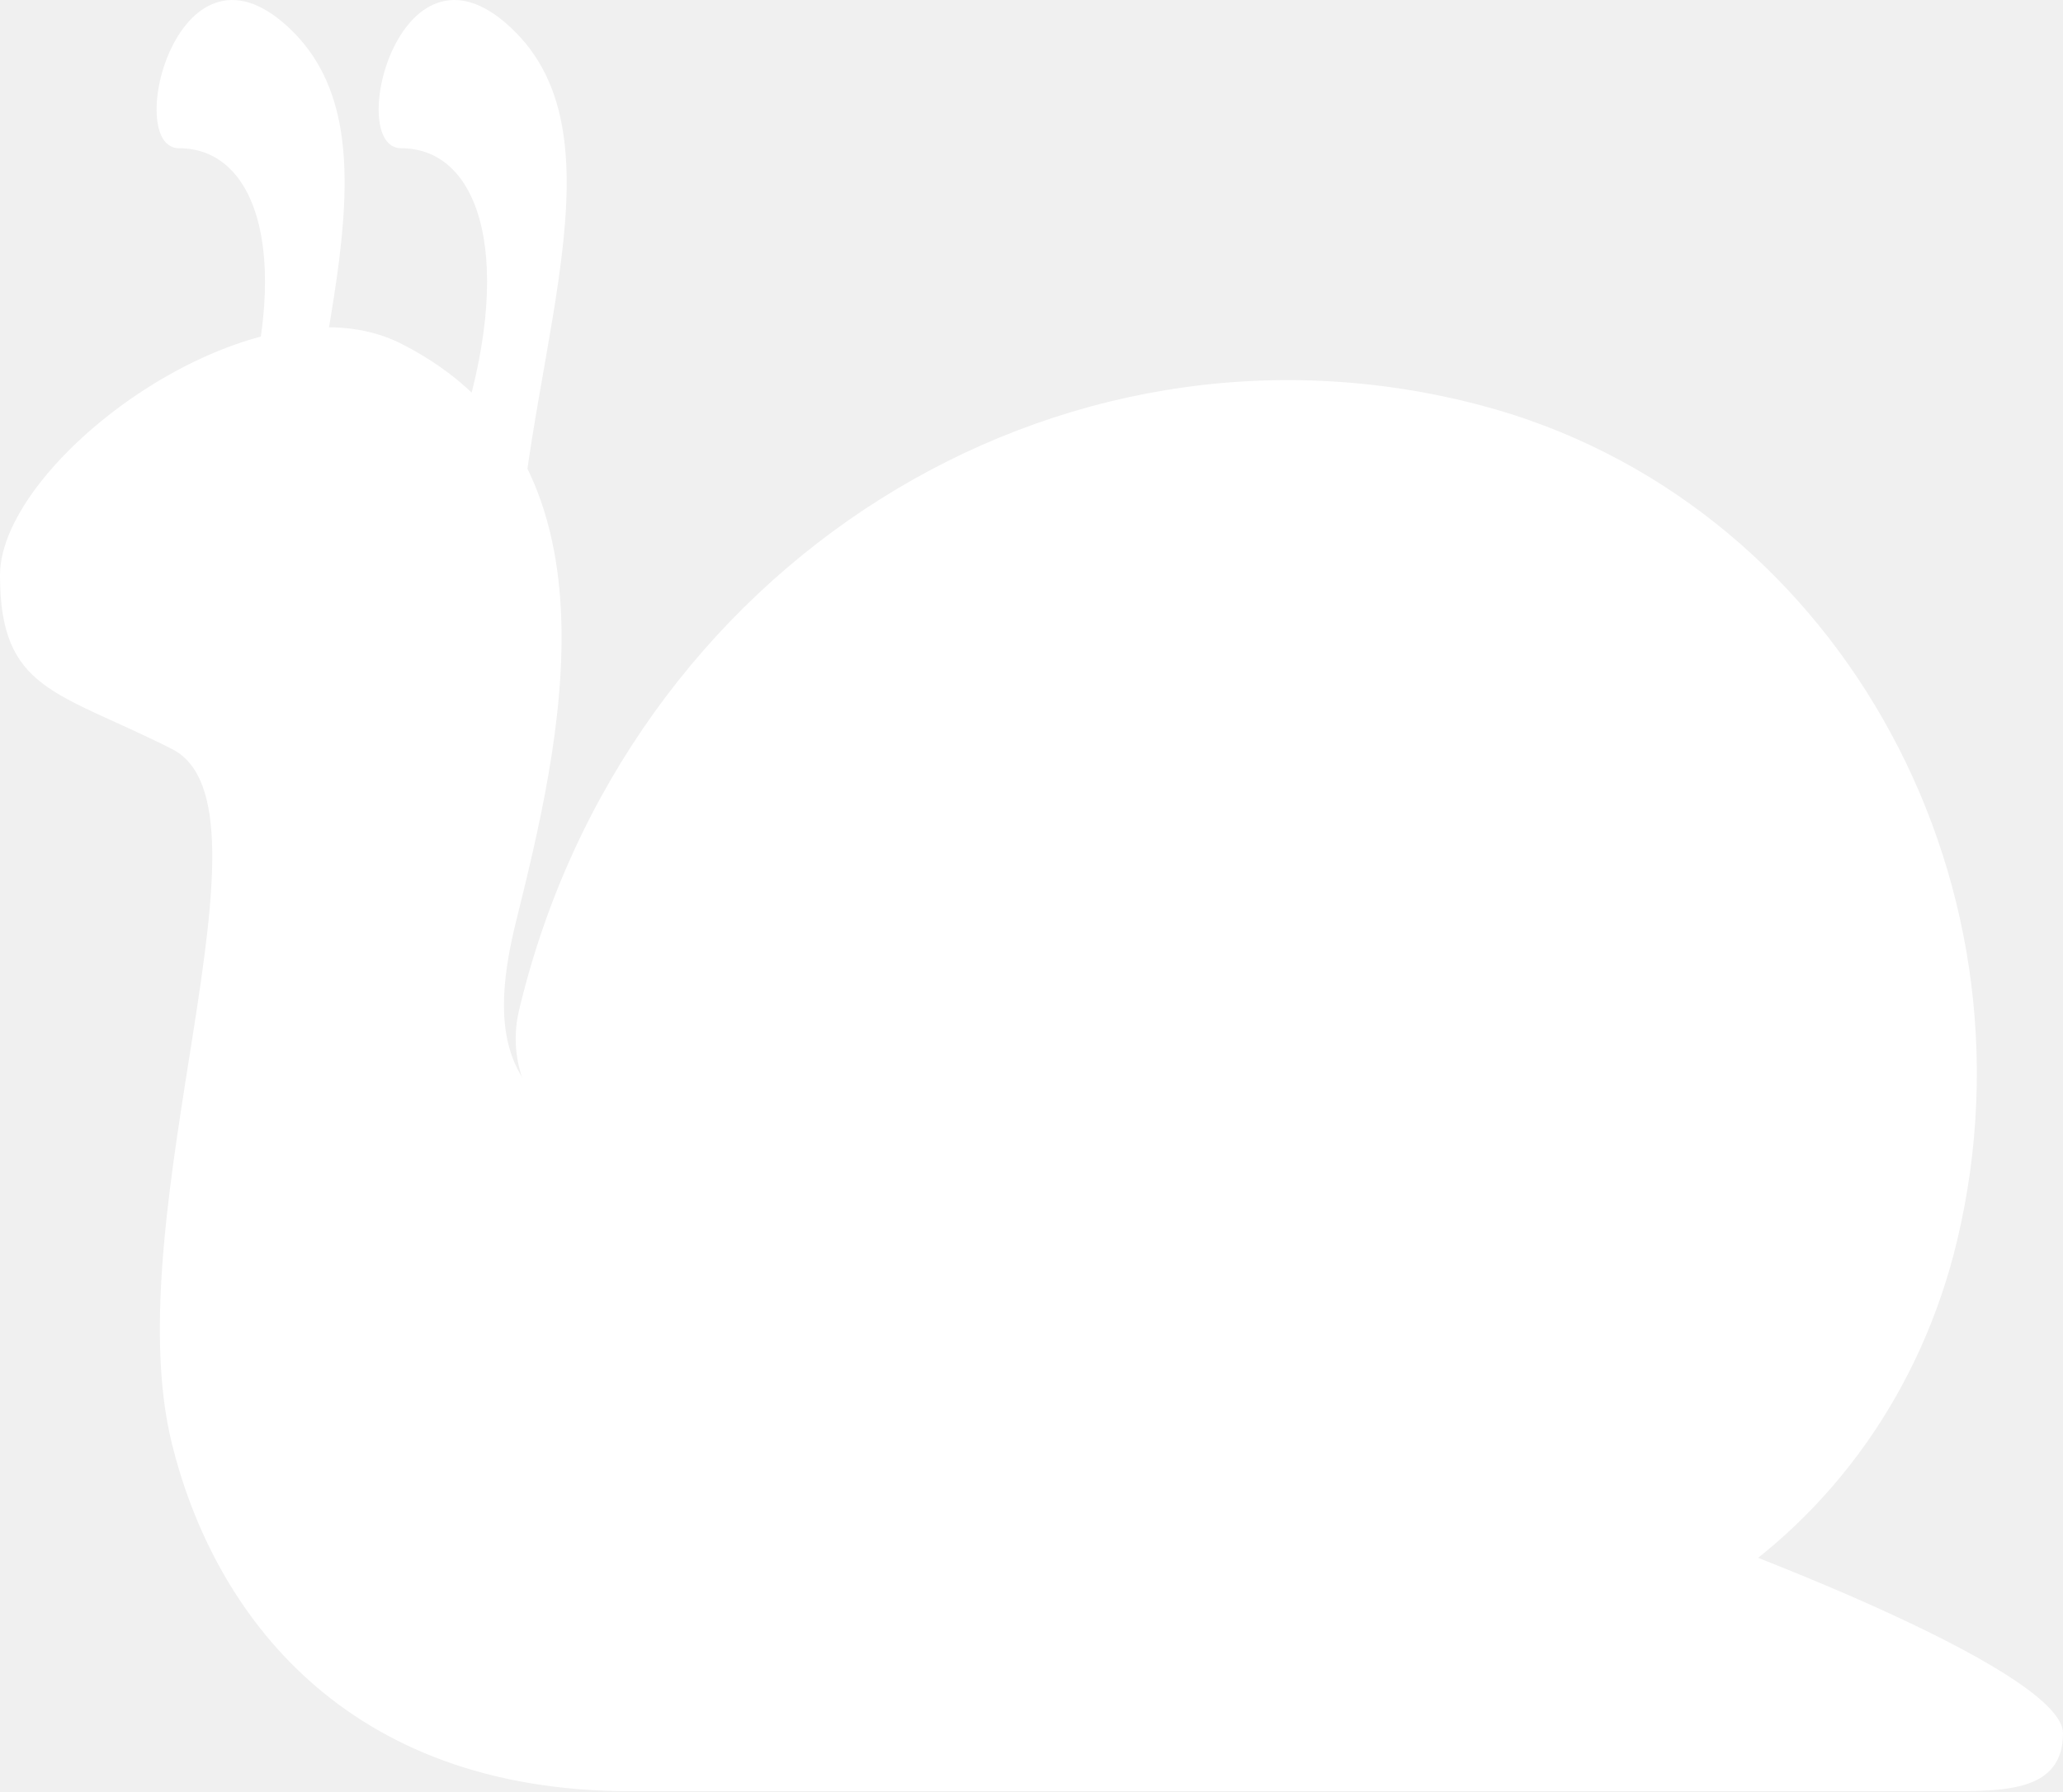
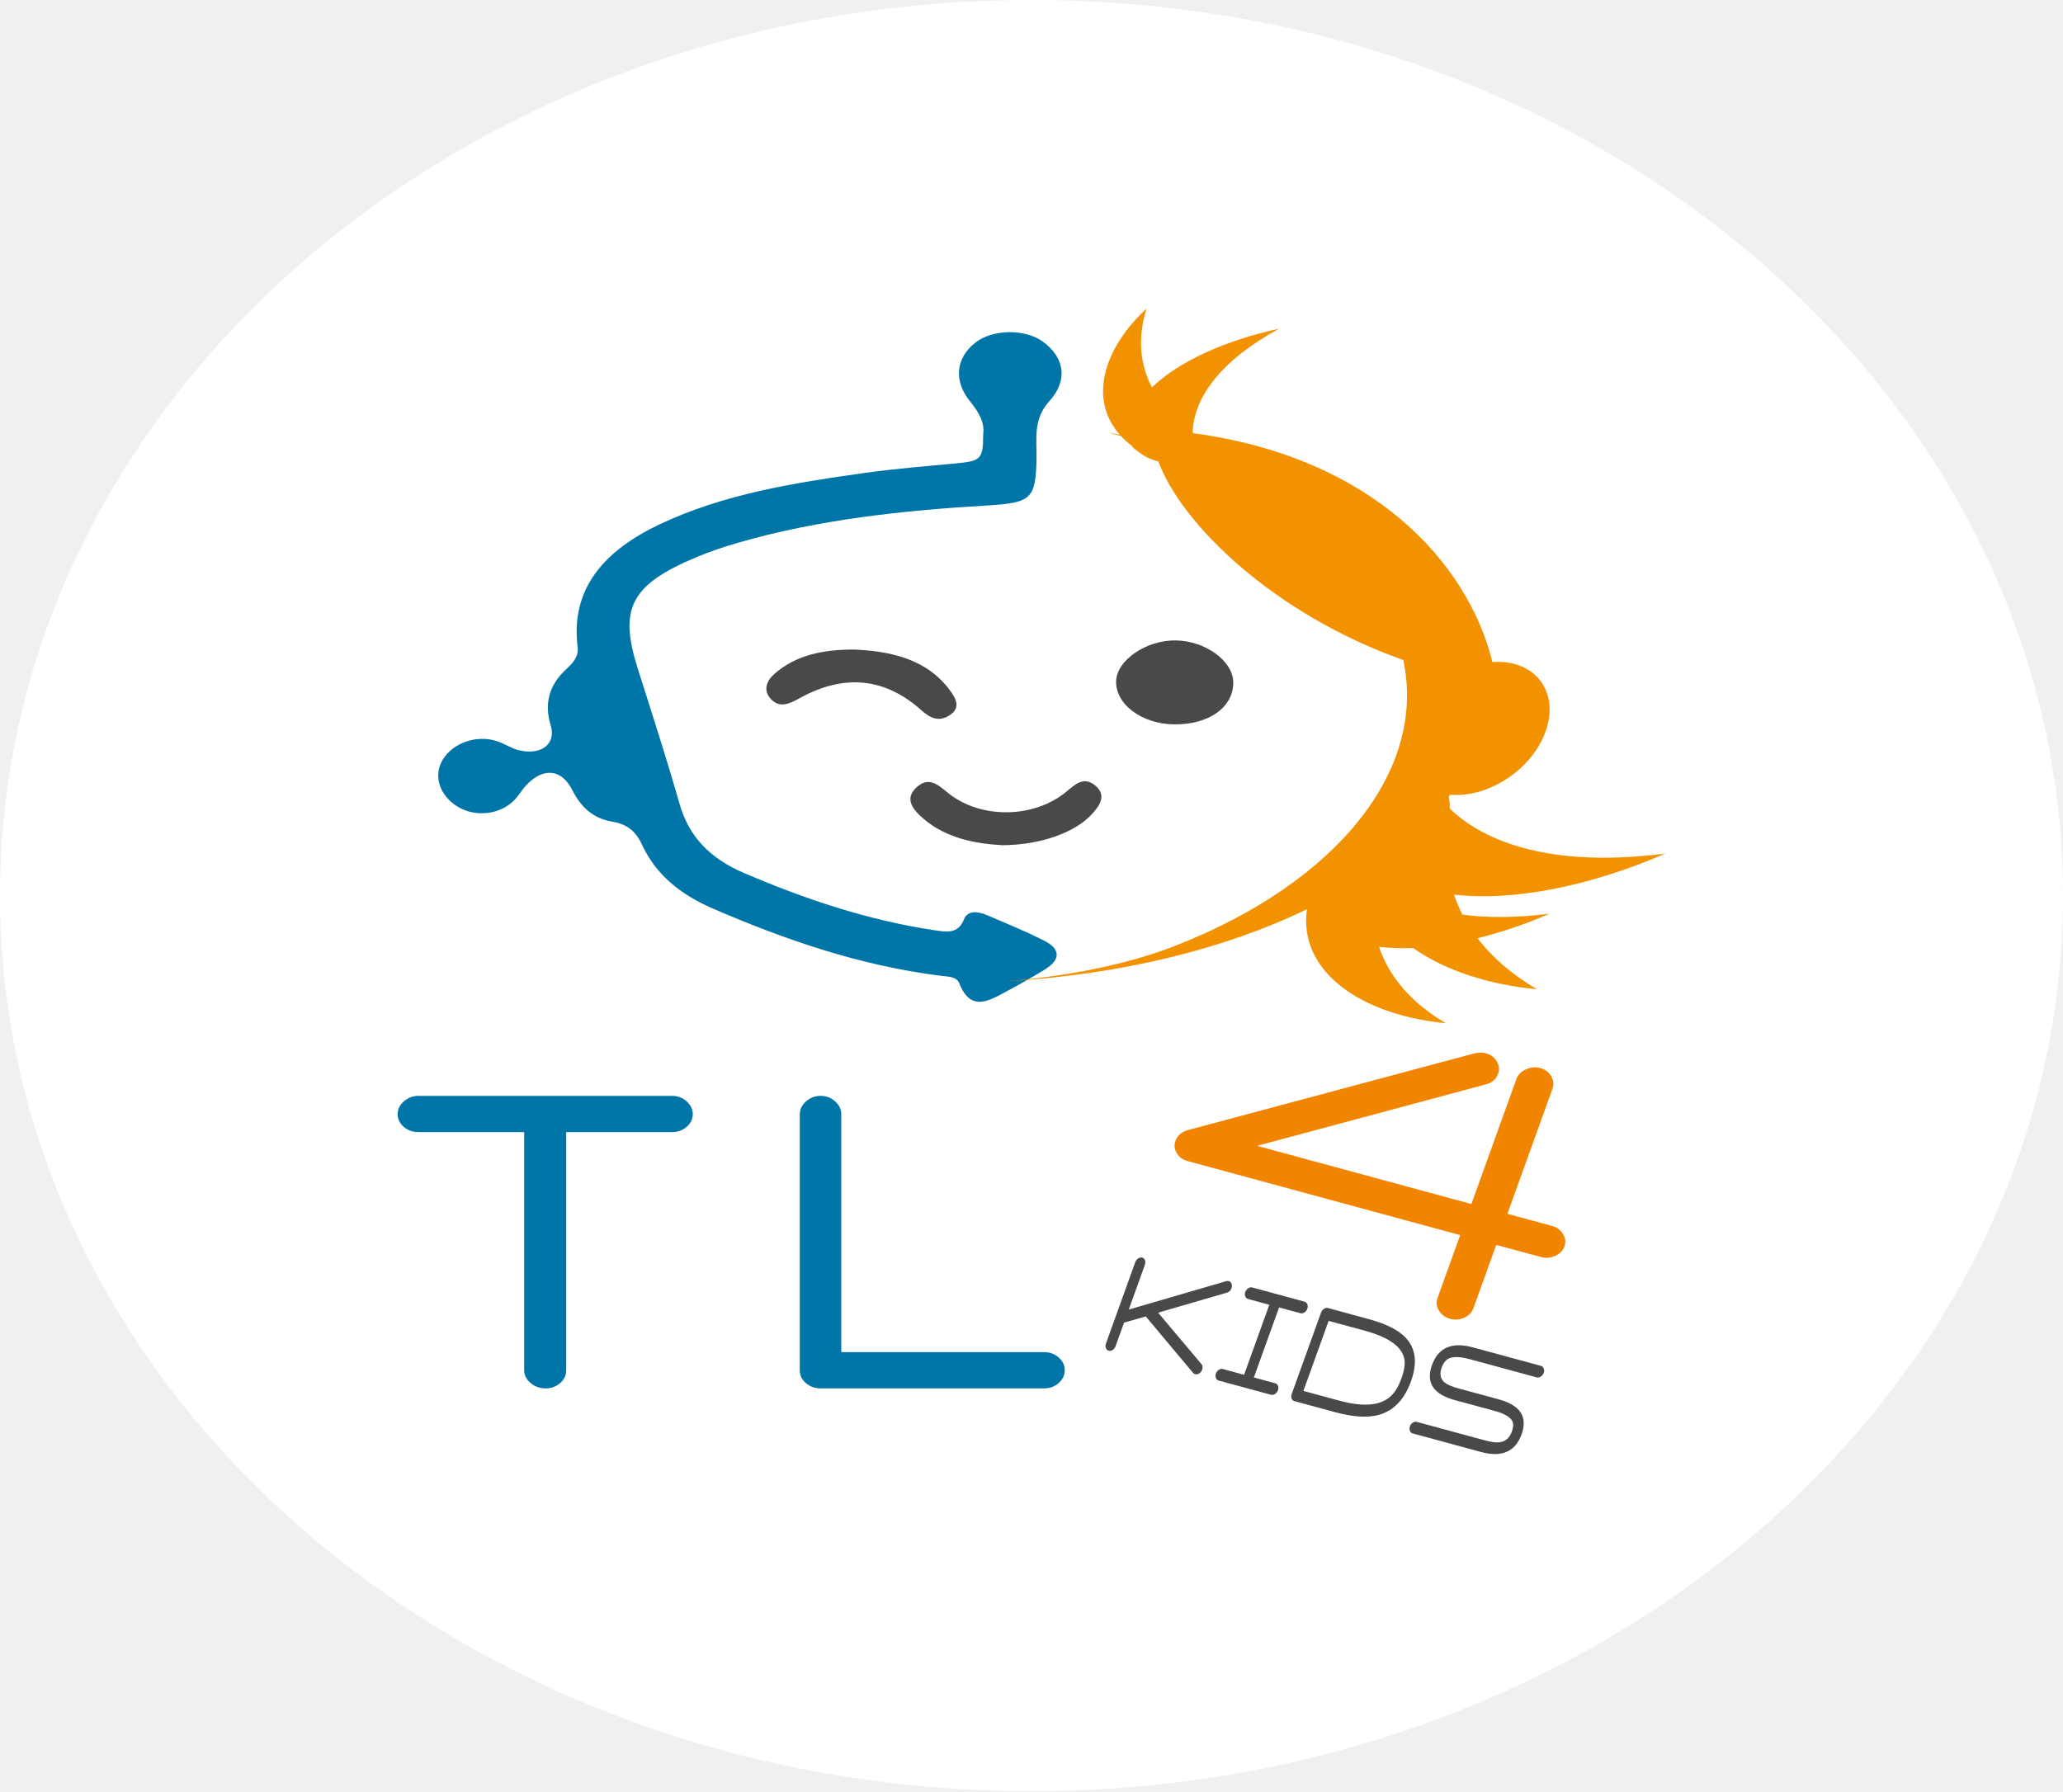
- <svg xmlns="http://www.w3.org/2000/svg" version="1.1" width="144.97" height="125.893" viewBox="0,0,144.97,125.893">
-   <g transform="translate(-167.5152,-117.0535)">
-     <g data-paper-data="{&quot;isPaintingLayer&quot;:true}" fill="#ffffff" fill-rule="nonzero" stroke="none" stroke-width="1" stroke-linecap="butt" stroke-linejoin="miter" stroke-miterlimit="10" stroke-dasharray="" stroke-dashoffset="0" style="mix-blend-mode: normal">
-       <path d="M199.731,147.82c4.027,-12.209 1.667,-20.348 -4.027,-20.348c-4.027,0 0,-16.278 8.054,-8.139c8.054,8.139 0,24.418 0,40.696c0,4.066 -8.054,0 -4.027,-12.209zM184.126,147.82c4.027,-12.209 1.667,-20.348 -4.027,-20.348c-4.027,0 0,-16.278 8.054,-8.139c8.054,8.139 0,24.418 0,40.696c0,4.066 -8.054,0 -4.027,-12.209z" />
-       <path d="M312.485,238.877c0,4.07 -4.027,4.07 -8.054,4.07h-92.62c-20.135,0 -29.284,-12.575 -32.215,-24.418c-4.027,-16.278 8.054,-44.766 0,-48.835c-8.054,-4.07 -12.081,-4.07 -12.081,-12.209c0,-8.139 18,-21.426 28.189,-16.278c16.108,8.139 11.143,28.21 8.054,40.696c-3.544,14.333 4.49,14.626 20.135,20.348c19.893,7.272 49.612,18.069 56.377,20.348c12.081,4.07 32.215,12.209 32.215,16.278z" />
-       <path d="M254.135,149.342c25.68,0 46.499,18.22 46.499,40.696c0,22.468 -9.194,44.766 -34.873,44.766c-38.751,0 -42.625,-32.557 -54.251,-36.626c-3.677,-1.286 16.945,-48.831 42.625,-48.835z" />
-       <path d="M258.443,233.599c-8.368,-2.194 -15.415,-7.679 -19.857,-15.452c-4.438,-7.769 -5.726,-16.885 -3.636,-25.667c1.776,-7.455 6.206,-13.739 12.475,-17.691c6.274,-3.96 13.635,-5.107 20.731,-3.243c6.254,1.648 11.183,6.605 13.522,13.621c2.324,6.947 0.33,13.202 -4.301,17.088c-5.167,4.334 -14.654,3.178 -11.626,0c3.874,-4.07 3.874,-12.209 -1.353,-14.915c-2.847,-1.473 -6.274,-0.309 -8.996,1.404c-2.722,1.717 -4.647,4.444 -5.412,7.679c-1.091,4.57 -0.415,9.307 1.889,13.352c2.307,4.041 5.976,6.894 10.325,8.029c5.94,1.567 12.105,0.594 17.36,-2.71c5.251,-3.309 8.96,-8.571 10.446,-14.809c4.091,-17.186 -5.899,-34.665 -22.261,-38.962c-21.5,-5.64 -43.354,8.131 -48.726,30.701c-1.043,4.363 -5.267,7.024 -9.403,5.921c-4.148,-1.091 -6.673,-5.51 -5.634,-9.873c7.446,-31.283 37.753,-50.374 67.524,-42.548c24.657,6.475 39.702,32.809 33.54,58.704c-2.493,10.463 -8.71,19.278 -17.509,24.816c-6.052,3.817 -12.822,5.771 -19.7,5.771c-3.125,0 -6.278,-0.407 -9.399,-1.217z" />
+ <svg xmlns="http://www.w3.org/2000/svg" version="1.1" width="144.97" height="125.893" viewBox="0,0,144.97,125.893" id="svg14">
+   <defs id="defs18">
+     <meshgradient id="meshgradient902" gradientUnits="userSpaceOnUse" x="-55.13" y="-66.136">
+       <meshrow id="meshrow904">
+         <meshpatch id="meshpatch906">
+           <stop path="c 21.021,0  42.042,0  63.063,0" style="stop-color:#ffffff;stop-opacity:1" id="stop908" />
+           <stop path="c 0,26.006  0,52.011  0,78.016" style="stop-color:#000000;stop-opacity:1" id="stop910" />
+           <stop path="c -21.021,0  -42.042,0  -63.063,0" style="stop-color:#ffffff;stop-opacity:1" id="stop912" />
+           <stop path="c 0,-26.006  0,-52.011  0,-78.016" style="stop-color:#000000;stop-opacity:1" id="stop914" />
+         </meshpatch>
+       </meshrow>
+     </meshgradient>
+     <meshgradient id="meshgradient916" gradientUnits="userSpaceOnUse" x="-9.292" y="0">
+       <meshrow id="meshrow918">
+         <meshpatch id="meshpatch920">
+           <stop path="c 6.44,0  12.881,0  19.322,0" style="stop-color:#ffffff;stop-opacity:1" id="stop922" />
+           <stop path="c 0,2.484  0,4.968  0,7.453" style="stop-color:#000000;stop-opacity:1" id="stop924" />
+           <stop path="c -6.44,0  -12.881,0  -19.322,0" style="stop-color:#ffffff;stop-opacity:1" id="stop926" />
+           <stop path="c 0,-2.484  0,-4.968  0,-7.453" style="stop-color:#000000;stop-opacity:1" id="stop928" />
+         </meshpatch>
+       </meshrow>
+     </meshgradient>
+     <meshgradient id="meshgradient930" gradientUnits="userSpaceOnUse" x="-8.952" y="-8.071">
+       <meshrow id="meshrow932">
+         <meshpatch id="meshpatch934">
+           <stop path="c 6.411,0  12.821,0  19.232,0" style="stop-color:#ffffff;stop-opacity:1" id="stop936" />
+           <stop path="c 0,2.69  0,5.381  0,8.071" style="stop-color:#000000;stop-opacity:1" id="stop938" />
+           <stop path="c -6.411,0  -12.821,0  -19.232,0" style="stop-color:#ffffff;stop-opacity:1" id="stop940" />
+           <stop path="c 0,-2.69  0,-5.381  0,-8.071" style="stop-color:#000000;stop-opacity:1" id="stop942" />
+         </meshpatch>
+       </meshrow>
+     </meshgradient>
+     <meshgradient id="meshgradient944" gradientUnits="userSpaceOnUse" x="-46.18" y="-12.655">
+       <meshrow id="meshrow946">
+         <meshpatch id="meshpatch948">
+           <stop path="c 22.237,0  44.473,0  66.71,0" style="stop-color:#ffffff;stop-opacity:1" id="stop950" />
+           <stop path="c 0,27.755  0,55.509  0,83.264" style="stop-color:#000000;stop-opacity:1" id="stop952" />
+           <stop path="c -22.237,0  -44.473,0  -66.71,0" style="stop-color:#ffffff;stop-opacity:1" id="stop954" />
+           <stop path="c 0,-27.755  0,-55.509  0,-83.264" style="stop-color:#000000;stop-opacity:1" id="stop956" />
+         </meshpatch>
+       </meshrow>
+     </meshgradient>
+     <meshgradient id="meshgradient958" gradientUnits="userSpaceOnUse" x="-5.88" y="-0.001">
+       <meshrow id="meshrow960">
+         <meshpatch id="meshpatch962">
+           <stop path="c 3.951,0  7.901,0  11.852,0" style="stop-color:#ffffff;stop-opacity:1" id="stop964" />
+           <stop path="c 0,3.261  0,6.522  0,9.783" style="stop-color:#000000;stop-opacity:1" id="stop966" />
+           <stop path="c -3.951,0  -7.901,0  -11.852,0" style="stop-color:#ffffff;stop-opacity:1" id="stop968" />
+           <stop path="c 0,-3.261  0,-6.522  0,-9.783" style="stop-color:#000000;stop-opacity:1" id="stop970" />
+         </meshpatch>
+       </meshrow>
+     </meshgradient>
+     <meshgradient id="meshgradient972" gradientUnits="userSpaceOnUse" x="-9.774" y="-0.535">
+       <meshrow id="meshrow974">
+         <meshpatch id="meshpatch976">
+           <stop path="c 4.263,0  8.526,0  12.789,0" style="stop-color:#ffffff;stop-opacity:1" id="stop978" />
+           <stop path="c 0,4.54  0,9.081  0,13.621" style="stop-color:#000000;stop-opacity:1" id="stop980" />
+           <stop path="c -4.263,0  -8.526,0  -12.789,0" style="stop-color:#ffffff;stop-opacity:1" id="stop982" />
+           <stop path="c 0,-4.54  0,-9.081  0,-13.621" style="stop-color:#000000;stop-opacity:1" id="stop984" />
+         </meshpatch>
+       </meshrow>
+     </meshgradient>
+     <meshgradient id="meshgradient986" gradientUnits="userSpaceOnUse" x="-6.319" y="-0.541">
+       <meshrow id="meshrow988">
+         <meshpatch id="meshpatch990">
+           <stop path="c 3.11,0  6.22,0  9.33,0" style="stop-color:#ffffff;stop-opacity:1" id="stop992" />
+           <stop path="c 0,4.179  0,8.358  0,12.537" style="stop-color:#000000;stop-opacity:1" id="stop994" />
+           <stop path="c -3.11,0  -6.22,0  -9.33,0" style="stop-color:#ffffff;stop-opacity:1" id="stop996" />
+           <stop path="c 0,-4.179  0,-8.358  0,-12.537" style="stop-color:#000000;stop-opacity:1" id="stop998" />
+         </meshpatch>
+       </meshrow>
+     </meshgradient>
+     <meshgradient id="meshgradient1000" gradientUnits="userSpaceOnUse" x="-11.141" y="-4.437">
+       <meshrow id="meshrow1002">
+         <meshpatch id="meshpatch1004">
+           <stop path="c 4.169,0  8.338,0  12.507,0" style="stop-color:#ffffff;stop-opacity:1" id="stop1006" />
+           <stop path="c 0,4.225  0,8.45  0,12.674" style="stop-color:#000000;stop-opacity:1" id="stop1008" />
+           <stop path="c -4.169,0  -8.338,0  -12.507,0" style="stop-color:#ffffff;stop-opacity:1" id="stop1010" />
+           <stop path="c 0,-4.225  0,-8.45  0,-12.674" style="stop-color:#000000;stop-opacity:1" id="stop1012" />
+         </meshpatch>
+       </meshrow>
+     </meshgradient>
+     <meshgradient id="meshgradient1014" gradientUnits="userSpaceOnUse" x="-11.341" y="-2.299">
+       <meshrow id="meshrow1016">
+         <meshpatch id="meshpatch1018">
+           <stop path="c 4.541,0  9.082,0  13.622,0" style="stop-color:#ffffff;stop-opacity:1" id="stop1020" />
+           <stop path="c 0,4.225  0,8.451  0,12.676" style="stop-color:#000000;stop-opacity:1" id="stop1022" />
+           <stop path="c -4.541,0  -9.082,0  -13.622,0" style="stop-color:#ffffff;stop-opacity:1" id="stop1024" />
+           <stop path="c 0,-4.225  0,-8.451  0,-12.676" style="stop-color:#000000;stop-opacity:1" id="stop1026" />
+         </meshpatch>
+       </meshrow>
+     </meshgradient>
+     <meshgradient id="meshgradient1028" gradientUnits="userSpaceOnUse" x="-29.853" y="-31.954">
+       <meshrow id="meshrow1030">
+         <meshpatch id="meshpatch1032">
+           <stop path="c 9.951,0  19.902,0  29.853,0" style="stop-color:#ffffff;stop-opacity:1" id="stop1034" />
+           <stop path="c 0,11.36  0,22.72  0,34.08" style="stop-color:#000000;stop-opacity:1" id="stop1036" />
+           <stop path="c -9.951,0  -19.902,0  -29.853,0" style="stop-color:#ffffff;stop-opacity:1" id="stop1038" />
+           <stop path="c 0,-11.36  0,-22.72  0,-34.08" style="stop-color:#000000;stop-opacity:1" id="stop1040" />
+         </meshpatch>
+       </meshrow>
+     </meshgradient>
+     <meshgradient id="meshgradient1042" gradientUnits="userSpaceOnUse" x="-26.803" y="-2.126">
+       <meshrow id="meshrow1044">
+         <meshpatch id="meshpatch1046">
+           <stop path="c 8.934,0  17.869,0  26.803,0" style="stop-color:#ffffff;stop-opacity:1" id="stop1048" />
+           <stop path="c 0,11.36  0,22.72  0,34.08" style="stop-color:#000000;stop-opacity:1" id="stop1050" />
+           <stop path="c -8.934,0  -17.869,0  -26.803,0" style="stop-color:#ffffff;stop-opacity:1" id="stop1052" />
+           <stop path="c 0,-11.36  0,-22.72  0,-34.08" style="stop-color:#000000;stop-opacity:1" id="stop1054" />
+         </meshpatch>
+       </meshrow>
+     </meshgradient>
+     <meshgradient id="meshgradient1056" gradientUnits="userSpaceOnUse" x="-39.439" y="-8.519">
+       <meshrow id="meshrow1058">
+         <meshpatch id="meshpatch1060">
+           <stop path="c 13.175,0  26.351,0  39.526,0" style="stop-color:#ffffff;stop-opacity:1" id="stop1062" />
+           <stop path="c 0,10.368  0,20.736  0,31.105" style="stop-color:#000000;stop-opacity:1" id="stop1064" />
+           <stop path="c -13.175,0  -26.351,0  -39.526,0" style="stop-color:#ffffff;stop-opacity:1" id="stop1066" />
+           <stop path="c 0,-10.368  0,-20.736  0,-31.105" style="stop-color:#000000;stop-opacity:1" id="stop1068" />
+         </meshpatch>
+       </meshrow>
+     </meshgradient>
+     <meshgradient id="meshgradient1070" gradientUnits="userSpaceOnUse" x="386.976" y="228.464">
+       <meshrow id="meshrow1072">
+         <meshpatch id="meshpatch1074">
+           <stop path="c 22.646,0  45.292,0  67.938,0" style="stop-color:#ffffff;stop-opacity:1" id="stop1076" />
+           <stop path="c 0,0.333  0,0.667  0,1" style="stop-color:#f39200;stop-opacity:1" id="stop1078" />
+           <stop path="c -22.646,0  -45.292,0  -67.938,0" style="stop-color:#ffffff;stop-opacity:1" id="stop1080" />
+           <stop path="c 0,-0.333  0,-0.667  0,-1" style="stop-color:#f39200;stop-opacity:1" id="stop1082" />
+         </meshpatch>
+       </meshrow>
+     </meshgradient>
+   </defs>
+   <g id="g1375" transform="matrix(0.6946663,0,0,-0.603255,-0.2008817,359.0308)">
+     <g id="g1345" transform="translate(-314.9097,194.9004)">
+       <circle style="fill:#ffffff;stroke-width:0.75" id="path1298" cx="419.544" cy="-295.911" transform="scale(1,-1)" r="104.345" />
+       <g id="g1296" transform="translate(0.6512206,-0.9472249)">
+         <g id="g168" transform="translate(414.0066,350.6233)" style="fill:url(#meshgradient902);fill-opacity:1">
+           <path d="m 0,0 c 0.166,1.315 -0.43,2.541 -1.311,3.786 -1.722,2.436 -1.453,5.066 0.501,6.86 1.715,1.575 4.988,1.656 6.8,0.167 C 8.204,8.995 8.649,6.334 6.686,3.833 5.009,1.698 5.433,-0.611 5.393,-2.908 5.311,-7.573 4.848,-8.009 0.35,-8.317 c -8.499,-0.58 -16.935,-1.621 -25.075,-4.313 -1.456,-0.482 -2.902,-1.037 -4.282,-1.704 -6.651,-3.215 -7.871,-5.96 -5.936,-12.989 1.441,-5.233 2.915,-10.46 4.219,-15.728 0.937,-3.78 3.013,-6.355 6.556,-8.097 6.133,-3.017 12.418,-5.467 19.171,-6.641 1.294,-0.225 2.456,-0.483 3.047,1.247 0.378,1.105 1.444,0.936 2.317,0.508 1.95,-0.957 3.919,-1.89 5.795,-2.981 1.728,-1.005 1.647,-2.25 0.055,-3.376 -1.182,-0.837 -2.397,-1.629 -3.627,-2.391 -1.885,-1.169 -3.829,-2.687 -5.014,0.813 -0.264,0.781 -1.163,0.758 -1.875,0.862 -8.165,1.182 -15.692,4.172 -23.036,7.828 -3.355,1.67 -5.78,3.991 -7.163,7.409 -0.587,1.452 -1.391,2.412 -3.041,2.724 -2.024,0.384 -3.214,1.817 -4.031,3.679 -1.088,2.476 -2.941,2.667 -4.659,0.555 -0.457,-0.56 -0.77,-1.237 -1.242,-1.779 -1.441,-1.656 -3.897,-1.955 -5.653,-0.741 -1.871,1.294 -2.533,3.624 -1.558,5.487 1.05,2.005 3.486,2.966 5.558,2.149 0.753,-0.298 1.426,-0.846 2.196,-1.046 2.274,-0.588 3.742,0.749 3.17,2.937 -0.655,2.505 -0.18,4.651 1.582,6.525 0.694,0.736 1.273,1.464 1.149,2.614 -0.732,6.766 2.704,11.204 8.286,14.251 6.459,3.525 13.604,4.844 20.764,5.995 3.035,0.488 6.103,0.774 9.161,1.103 C -0.218,-3.137 -0.007,-2.932 0,0" style="fill:#0076a8;fill-opacity:1;fill-rule:nonzero;stroke:none" id="path170" />
+         </g>
+         <g id="g172" transform="translate(415.9343,302.7278)" style="fill:url(#meshgradient916);fill-opacity:1">
+           <path d="m 0,0 c -2.604,0.169 -5.597,0.761 -7.947,3.063 -1.09,1.068 -2.039,2.375 -0.656,3.751 1.269,1.263 2.234,0.086 3.192,-0.789 3.262,-2.98 8.6,-2.91 11.867,0.186 C 7.36,7.068 8.23,8.079 9.408,6.953 10.582,5.83 9.881,4.628 9.038,3.582 7.343,1.475 3.893,0.029 0,0" style="fill:#4a4949;fill-opacity:1;fill-rule:nonzero;stroke:none" id="path174" />
+         </g>
+         <g id="g176" transform="translate(401.0242,325.5227)" style="fill:url(#meshgradient930);fill-opacity:1">
+           <path d="m 0,0 c 3.591,-0.194 7.29,-1.076 9.64,-4.787 0.609,-0.963 1.097,-2.018 -0.07,-2.88 -1.075,-0.795 -1.957,-0.318 -2.828,0.582 -3.707,3.832 -7.858,4.289 -12.373,1.394 -0.99,-0.635 -1.99,-1.169 -2.872,-0.061 -0.8,1.003 -0.444,2.111 0.389,2.944 C -6.003,-0.697 -3.347,0.019 0,0" style="fill:#4a4949;fill-opacity:1;fill-rule:nonzero;stroke:none" id="path178" />
+         </g>
+         <g id="g180" transform="translate(462.4822,294.6428)" style="fill:url(#meshgradient944);fill-opacity:1">
+           <path d="M 0,0 C -0.338,0.761 -0.616,1.539 -0.846,2.332 5.126,1.505 13.021,3.346 20.53,7.113 10.239,5.587 2.878,7.767 -1.274,12.345 c 0.007,0.535 -0.029,1 -0.111,1.388 0.047,0.079 0.097,0.157 0.143,0.236 3.503,-0.36 7.549,2.354 9.276,6.339 1.829,4.216 0.369,8.254 -3.26,9.019 -0.563,0.119 -1.147,0.142 -1.737,0.097 -2.479,11.579 -12.141,23.848 -30.231,26.657 -0.029,0.034 -0.063,0.069 -0.093,0.104 0.113,4.106 2.883,8.391 8.734,12.075 -5.418,-1.35 -10.197,-3.838 -12.851,-6.839 -1.208,2.658 -1.479,5.757 -0.545,9.188 -4.379,-4.672 -5.874,-10.576 -2.712,-14.688 -0.411,0.086 -0.821,0.174 -1.236,0.253 0.459,-0.133 0.914,-0.277 1.368,-0.42 0.318,-0.392 0.663,-0.774 1.07,-1.129 0.152,-0.247 0.371,-0.465 0.638,-0.656 0.551,-0.53 1.296,-0.964 2.071,-1.181 2.321,-7.283 11.693,-17.8 24.769,-23.127 2.4,-12.871 -6.726,-25.95 -23.1,-33.309 -4.859,-2.184 -10.885,-3.54 -17.099,-4.123 11.659,0.75 22.222,3.805 30.453,8.399 -0.894,-7.323 5.574,-12.357 14.057,-13.283 -3.575,2.425 -5.776,5.497 -6.765,8.902 1.084,-0.15 2.239,-0.203 3.459,-0.141 C -1.82,-6.467 2.571,-8.153 7.533,-8.695 4.974,-6.958 2.99,-4.95 1.526,-2.754 3.931,-2.07 6.401,-1.107 8.823,0.107 5.498,-0.386 2.555,-0.396 0,0" style="fill:#f39200;fill-opacity:1;fill-rule:evenodd;stroke:none" id="path182" />
+         </g>
+         <g id="g184" transform="translate(433.3308,316.8069)" style="fill:url(#meshgradient958);fill-opacity:1">
+           <path d="M 0,0 C -3.285,0.036 -5.978,2.361 -5.877,5.078 -5.788,7.506 -2.795,9.837 0.162,9.782 3.164,9.725 5.958,7.375 5.972,4.896 5.988,1.991 3.513,-0.038 0,0" style="fill:#4a4949;fill-opacity:1;fill-rule:nonzero;stroke:none" id="path186" />
+         </g>
+         <g id="g188" transform="translate(436.1501,241.6125)" style="fill:url(#meshgradient972);fill-opacity:1">
+           <path d="m 0,0 c -0.058,-0.186 -0.155,-0.329 -0.291,-0.428 -0.136,-0.1 -0.271,-0.13 -0.401,-0.089 -0.092,0.029 -0.164,0.079 -0.217,0.15 l -4.766,6.552 c -0.006,0.001 -0.012,0.01 -0.023,0.029 L -7.893,5.498 -8.754,2.743 C -8.813,2.556 -8.909,2.412 -9.046,2.312 -9.183,2.21 -9.315,2.181 -9.448,2.222 -9.583,2.265 -9.681,2.366 -9.734,2.526 -9.788,2.687 -9.787,2.86 -9.729,3.047 l 2.969,9.495 c 0.057,0.18 0.156,0.322 0.297,0.43 0.139,0.105 0.276,0.138 0.407,0.097 0.132,-0.041 0.224,-0.146 0.278,-0.312 0.052,-0.166 0.049,-0.339 -0.007,-0.52 l -1.632,-5.219 9.851,3.303 c 0.104,0.03 0.192,0.033 0.265,0.01 C 2.831,10.29 2.925,10.186 2.977,10.021 3.03,9.854 3.028,9.682 2.973,9.503 2.89,9.238 2.741,9.067 2.527,8.992 L -4.447,6.652 -0.066,0.661 C 0.062,0.486 0.083,0.266 0,0" style="fill:#4a4949;fill-opacity:1;fill-rule:nonzero;stroke:none" id="path190" />
+         </g>
+         <g id="g192" transform="translate(443.824,239.2229)" style="fill:url(#meshgradient986);fill-opacity:1">
+           <path d="m 0,0 c -0.059,-0.188 -0.158,-0.332 -0.297,-0.434 -0.14,-0.101 -0.274,-0.13 -0.405,-0.089 l -5.291,1.654 c -0.137,0.043 -0.233,0.144 -0.286,0.306 -0.055,0.162 -0.053,0.336 0.006,0.525 0.056,0.182 0.153,0.323 0.291,0.425 0.135,0.101 0.272,0.131 0.409,0.088 l 2.147,-0.671 2.552,8.159 -2.147,0.672 c -0.137,0.042 -0.233,0.143 -0.288,0.303 -0.054,0.159 -0.053,0.332 0.005,0.517 0.056,0.179 0.155,0.322 0.294,0.427 0.14,0.105 0.277,0.138 0.408,0.097 L 2.689,10.324 C 2.82,10.282 2.915,10.178 2.97,10.012 3.024,9.846 3.025,9.672 2.97,9.493 2.911,9.308 2.813,9.166 2.674,9.066 2.536,8.967 2.4,8.938 2.27,8.979 L 0.114,9.653 -2.438,1.494 -0.282,0.82 C -0.151,0.779 -0.057,0.678 0,0.516 0.056,0.354 0.057,0.182 0,0" style="fill:#4a4949;fill-opacity:1;fill-rule:nonzero;stroke:none" id="path194" />
+         </g>
+         <g id="g196" transform="translate(456.3093,240.5852)" style="fill:url(#meshgradient1000);fill-opacity:1">
+           <path d="m 0,0 c 0.254,0.814 0.365,1.479 0.332,1.995 -0.1,1.58 -1.452,2.777 -4.057,3.592 l -3.634,1.137 -2.552,-8.16 3.635,-1.136 c 2.587,-0.81 4.385,-0.56 5.398,0.749 C -0.536,-1.385 -0.243,-0.776 0,0 M 0.973,-0.314 C 0.298,-2.473 -0.812,-3.784 -2.355,-4.25 -3.473,-4.583 -4.92,-4.472 -6.697,-3.916 l -4.117,1.288 c -0.137,0.043 -0.234,0.145 -0.288,0.305 -0.054,0.16 -0.052,0.334 0.006,0.52 l 2.969,9.494 c 0.057,0.181 0.155,0.324 0.297,0.431 0.139,0.106 0.275,0.139 0.407,0.098 L -3.305,6.931 C -1.546,6.381 -0.297,5.656 0.439,4.757 1.459,3.503 1.638,1.812 0.973,-0.314" style="fill:#4a4949;fill-opacity:1;fill-rule:nonzero;stroke:none" id="path198" />
+         </g>
+         <g id="g200" transform="translate(468.4705,234.092)" style="fill:url(#meshgradient1014);fill-opacity:1">
+           <path d="m 0,0 c -0.635,-2.029 -2.003,-2.715 -4.108,-2.057 l -6.909,2.161 c -0.134,0.042 -0.23,0.144 -0.285,0.306 -0.053,0.162 -0.052,0.336 0.006,0.525 0.057,0.181 0.154,0.323 0.291,0.424 0.137,0.102 0.274,0.131 0.409,0.088 l 6.799,-2.125 c 0.691,-0.217 1.209,-0.301 1.553,-0.252 0.604,0.083 1.023,0.496 1.256,1.239 0.114,0.365 0.157,0.671 0.131,0.918 -0.069,0.631 -0.693,1.132 -1.874,1.502 l -4.023,1.258 c -2.179,0.682 -2.949,2.039 -2.312,4.075 0.637,2.042 2.009,2.733 4.114,2.075 L 1.949,7.979 C 2.08,7.937 2.177,7.836 2.236,7.674 2.295,7.514 2.297,7.344 2.241,7.164 2.183,6.979 2.083,6.834 1.94,6.729 1.798,6.624 1.66,6.593 1.529,6.634 L -5.262,8.758 C -6.448,9.129 -7.246,9.076 -7.655,8.599 -7.835,8.395 -7.979,8.116 -8.088,7.766 -8.323,7.016 -8.213,6.432 -7.76,6.015 -7.5,5.775 -7.024,5.548 -6.333,5.331 L -2.311,4.073 C -0.134,3.393 0.637,2.035 0,0" style="fill:#4a4949;fill-opacity:1;fill-rule:nonzero;stroke:none" id="path202" />
+         </g>
+         <g id="g204" transform="translate(384.6257,271.3987)" style="fill:url(#meshgradient1028);fill-opacity:1">
+           <path d="m 0,0 c 0,-0.583 -0.205,-1.078 -0.616,-1.485 -0.41,-0.409 -0.9,-0.612 -1.467,-0.612 H -12.8 v -27.746 c 0,-0.586 -0.206,-1.085 -0.616,-1.495 -0.41,-0.411 -0.899,-0.616 -1.467,-0.616 -0.586,0 -1.095,0.21 -1.524,0.631 -0.431,0.42 -0.646,0.913 -0.646,1.48 v 27.746 h -10.688 c -0.587,0 -1.085,0.203 -1.496,0.612 -0.41,0.407 -0.616,0.902 -0.616,1.485 0,0.562 0.21,1.058 0.63,1.485 0.421,0.427 0.914,0.641 1.482,0.641 h 25.658 c 0.567,0 1.057,-0.214 1.467,-0.641 C -0.205,1.058 0,0.562 0,0" style="fill:#0076a8;fill-opacity:1;fill-rule:nonzero;stroke:none" id="path206" />
+         </g>
+         <g id="g208" transform="translate(422.2566,241.5705)" style="fill:url(#meshgradient1042);fill-opacity:1">
+           <path d="m 0,0 c 0,-0.59 -0.205,-1.093 -0.616,-1.506 -0.41,-0.413 -0.9,-0.62 -1.466,-0.62 H -24.69 c -0.587,0 -1.086,0.205 -1.497,0.615 -0.41,0.41 -0.616,0.908 -0.616,1.494 v 29.832 c 0,0.567 0.21,1.065 0.631,1.495 0.42,0.429 0.914,0.644 1.482,0.644 0.566,0 1.055,-0.215 1.465,-0.643 0.412,-0.43 0.617,-0.927 0.617,-1.494 V 2.098 h 20.526 c 0.566,0 1.056,-0.207 1.466,-0.621 C -0.205,1.063 0,0.571 0,0" style="fill:#0076a8;fill-opacity:1;fill-rule:nonzero;stroke:none" id="path210" />
+         </g>
+         <g id="g212" transform="translate(472.8025,255.9787)" style="fill:url(#meshgradient1056);fill-opacity:1">
+           <path d="m 0,0 c -0.153,-0.489 -0.466,-0.856 -0.937,-1.098 -0.471,-0.241 -0.95,-0.286 -1.436,-0.133 l -4.525,1.415 -2.304,-7.368 c -0.157,-0.502 -0.47,-0.874 -0.938,-1.113 -0.468,-0.24 -0.943,-0.285 -1.426,-0.135 -0.483,0.152 -0.855,0.466 -1.118,0.944 -0.26,0.477 -0.316,0.959 -0.164,1.445 l 2.304,7.367 -27.554,8.617 c -0.503,0.158 -0.876,0.466 -1.118,0.929 -0.242,0.462 -0.287,0.937 -0.135,1.423 0.2,0.637 0.617,1.058 1.251,1.264 l 29.019,8.948 c 0.42,0.107 0.798,0.108 1.133,0.004 0.486,-0.152 0.852,-0.467 1.098,-0.945 0.247,-0.476 0.295,-0.956 0.145,-1.437 -0.202,-0.647 -0.62,-1.062 -1.254,-1.246 L -31.087,11.723 -9.412,4.944 -4.85,19.531 c 0.152,0.486 0.473,0.853 0.962,1.103 0.49,0.251 0.976,0.3 1.458,0.149 0.484,-0.151 0.846,-0.467 1.09,-0.945 0.242,-0.481 0.287,-0.962 0.136,-1.447 L -5.767,3.804 -1.241,2.389 C -0.755,2.236 -0.389,1.923 -0.142,1.447 0.105,0.971 0.152,0.489 0,0" style="fill:#f18500;fill-opacity:1;fill-rule:nonzero;stroke:none" id="path214" />
+         </g>
+         <path d="m 454.914,228.464 h -67.938 v 1 h 67.938 z" style="fill:url(#meshgradient1070);fill-opacity:1;fill-rule:nonzero;stroke:none" id="path216" />
+       </g>
    </g>
  </g>
</svg>
